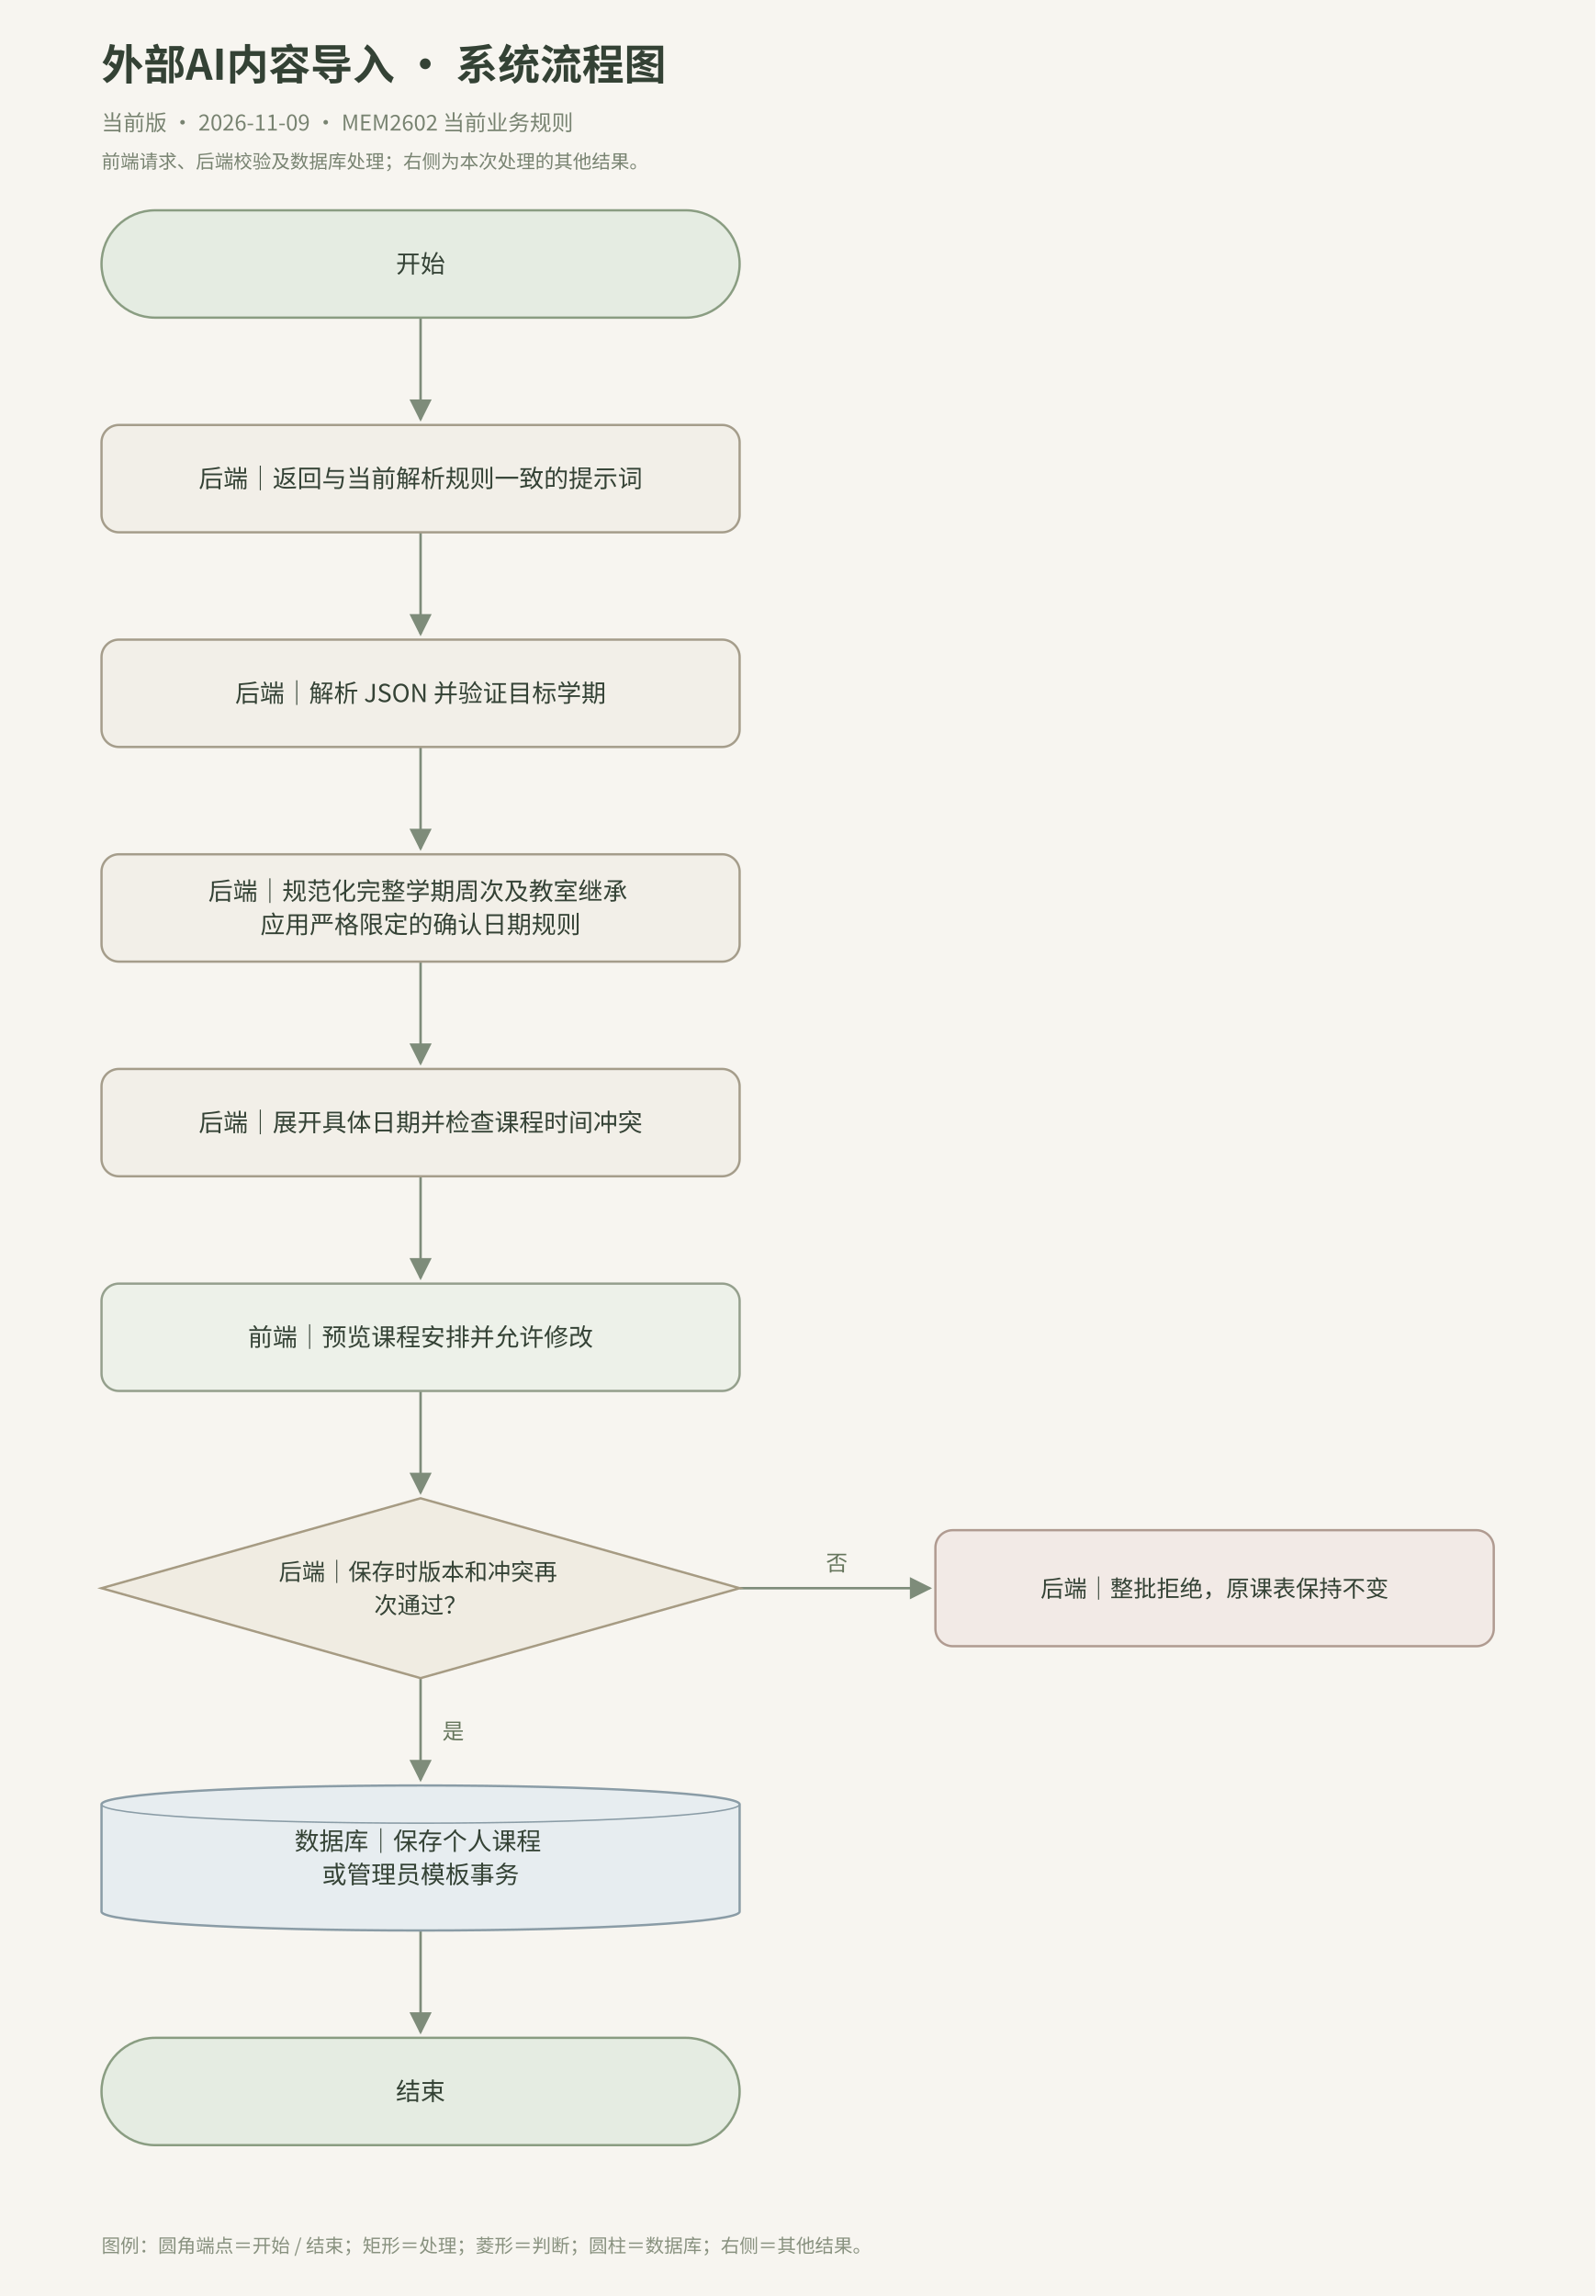
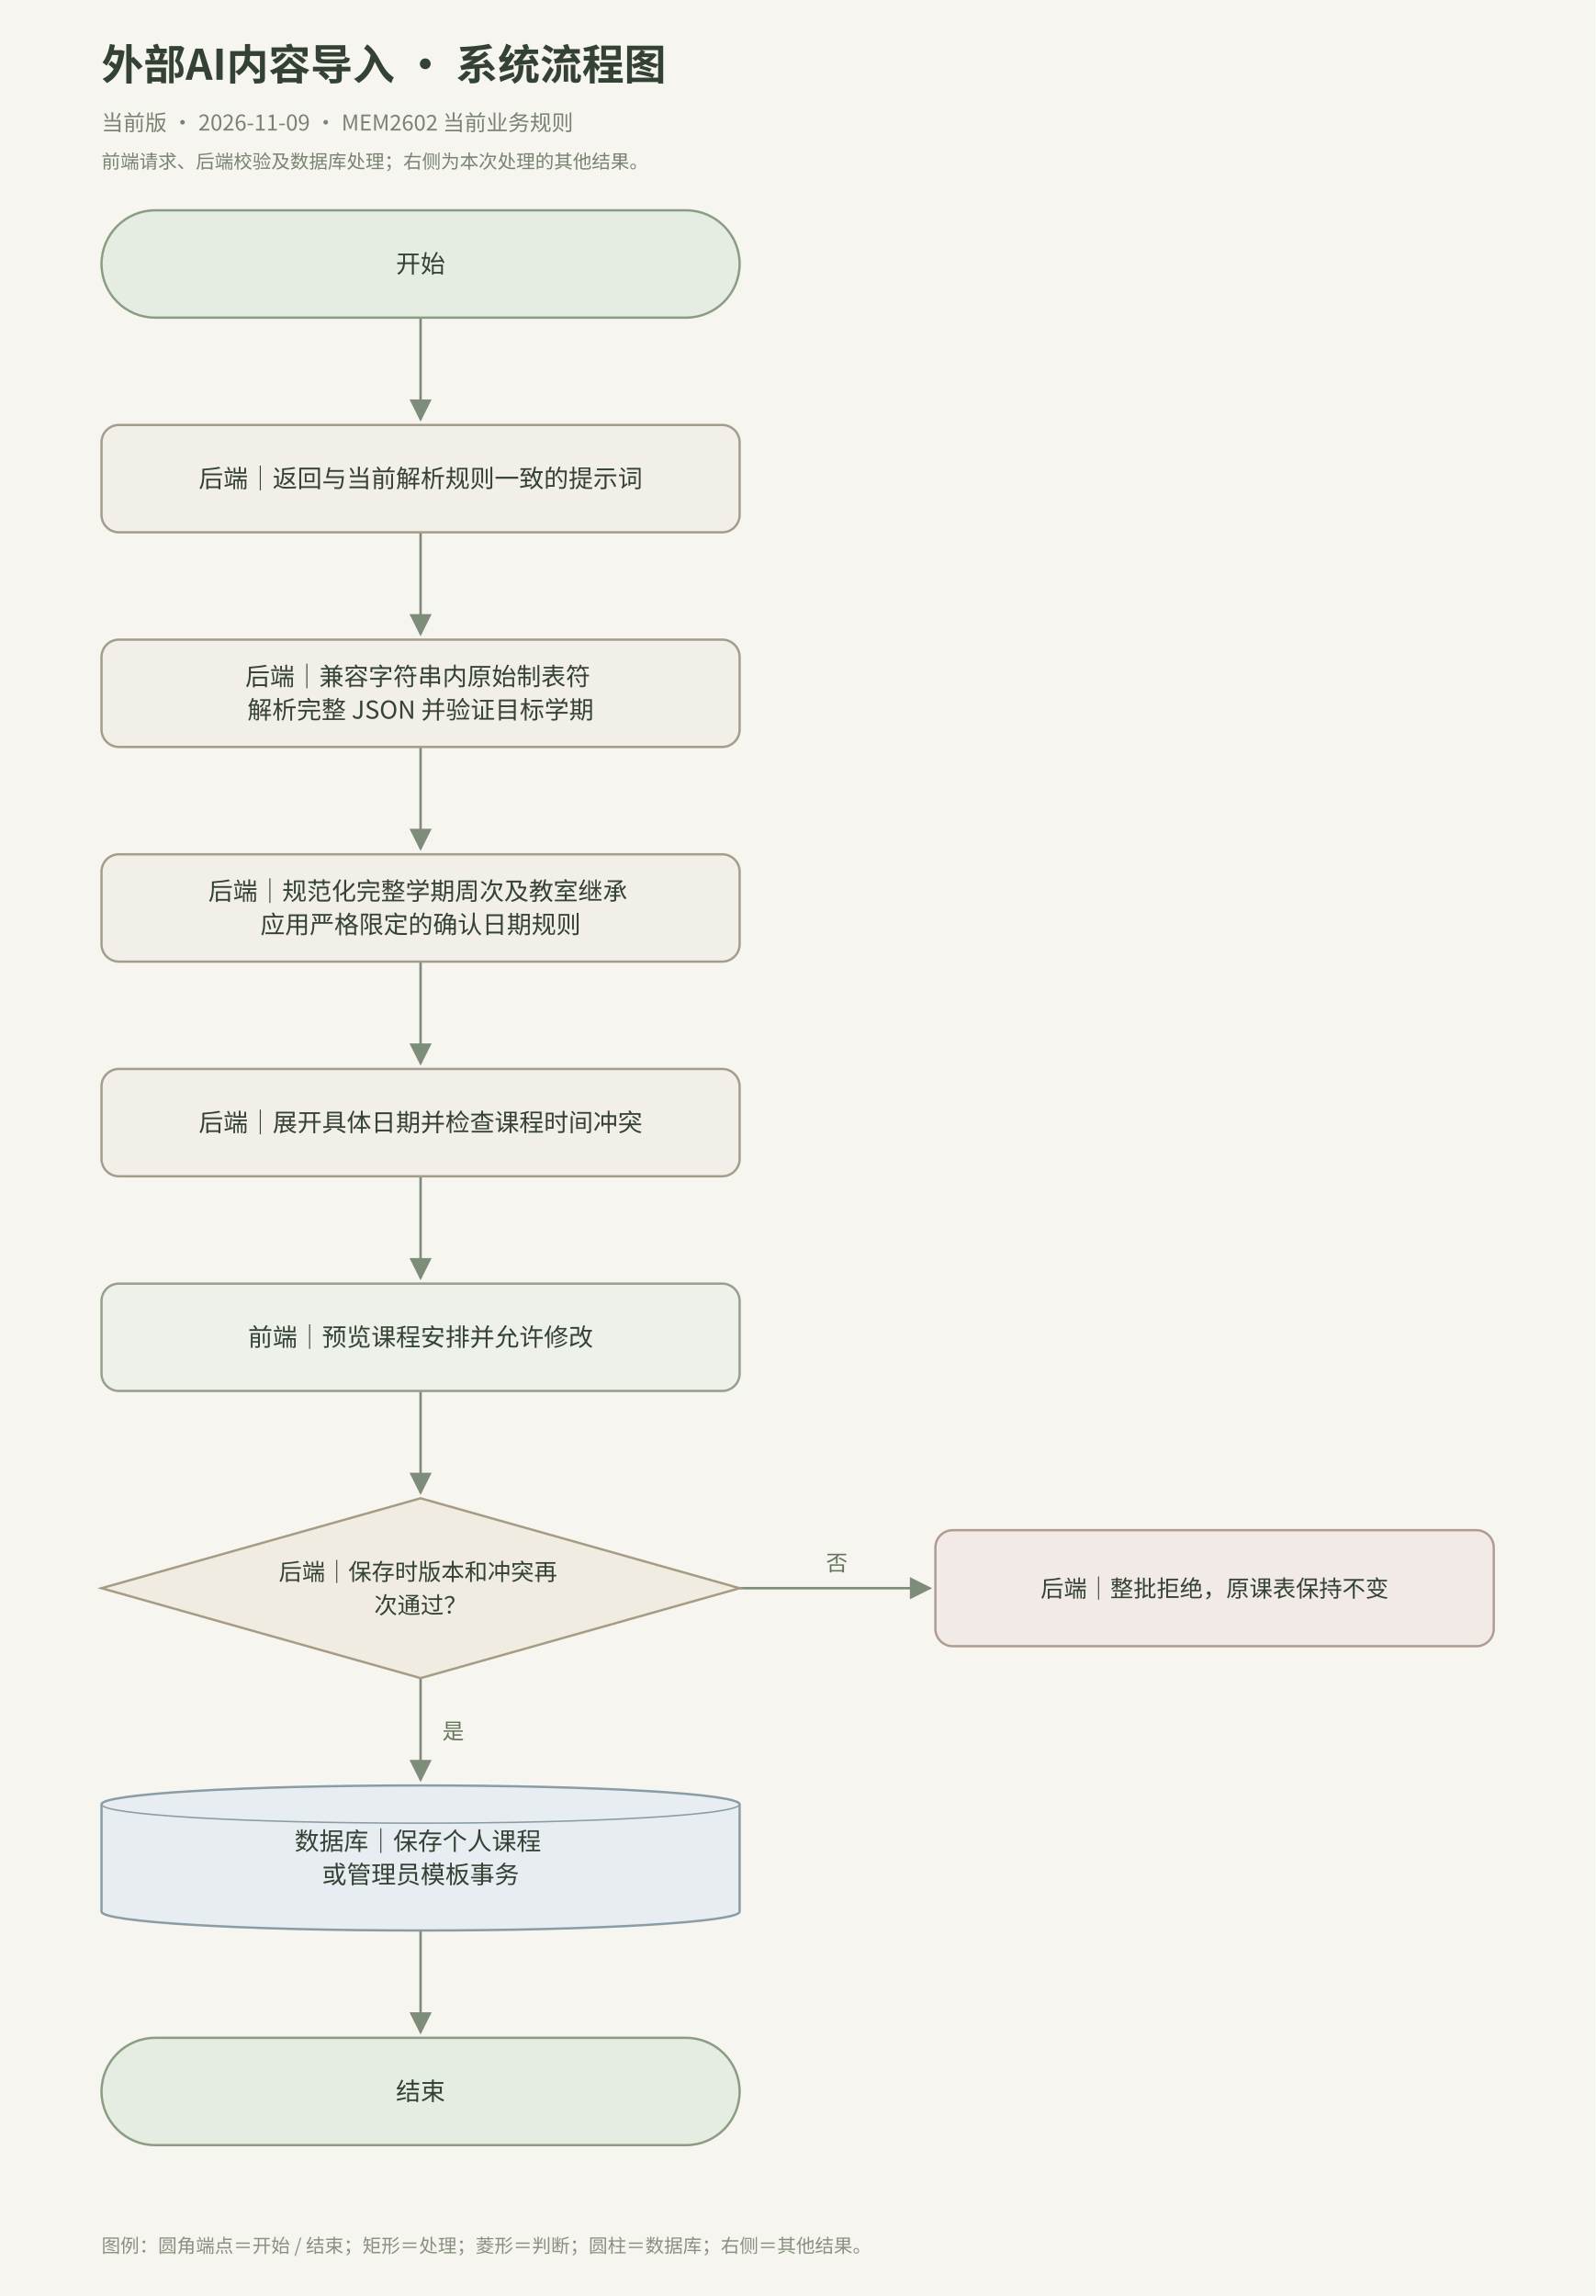
<svg xmlns="http://www.w3.org/2000/svg" width="1100" height="1583" viewBox="0 0 1100 1583" role="img" aria-labelledby="title desc">
  <defs>
    <marker id="arrow" markerWidth="9" markerHeight="9" refX="8" refY="4.5" orient="auto" markerUnits="strokeWidth">
      <path d="M0 0 L9 4.5 L0 9 Z" fill="#7E8C7A" />
    </marker>
  </defs>
  <rect width="1100" height="1583" fill="#F7F5F0" />
  <g font-family="'Microsoft YaHei','PingFang SC','Noto Sans CJK SC',sans-serif" fill="#344235">
    <text x="70" y="55" font-size="29" font-weight="700">外部AI内容导入 · 系统流程图</text>
    <text x="70" y="90" font-size="15" fill="#788371">当前版 · 2026-11-09 · MEM2602 当前业务规则</text>
    <text x="70" y="116" font-size="13" fill="#788371">前端请求、后端校验及数据库处理；右侧为本次处理的其他结果。</text>
    <path d="M290.0 219 L290.0 289" stroke="#7E8C7A" stroke-width="1.7" fill="none" marker-end="url(#arrow)" />
    <path d="M290.0 367 L290.0 437" stroke="#7E8C7A" stroke-width="1.7" fill="none" marker-end="url(#arrow)" />
    <path d="M290.0 515 L290.0 585" stroke="#7E8C7A" stroke-width="1.7" fill="none" marker-end="url(#arrow)" />
    <path d="M290.0 663 L290.0 733" stroke="#7E8C7A" stroke-width="1.7" fill="none" marker-end="url(#arrow)" />
    <path d="M290.0 811 L290.0 881" stroke="#7E8C7A" stroke-width="1.7" fill="none" marker-end="url(#arrow)" />
    <path d="M290.0 959 L290.0 1029" stroke="#7E8C7A" stroke-width="1.7" fill="none" marker-end="url(#arrow)" />
    <path d="M510 1095.0 L641 1095.0" stroke="#7E8C7A" stroke-width="1.7" fill="none" marker-end="url(#arrow)" />
    <text x="569.5" y="1083.0" font-size="15" fill="#66765D">否</text>
    <path d="M290.0 1157 L290.0 1227" stroke="#7E8C7A" stroke-width="1.7" fill="none" marker-end="url(#arrow)" />
    <text x="305.0" y="1199.0" font-size="15" fill="#66765D">是</text>
    <path d="M290.0 1331 L290.0 1401" stroke="#7E8C7A" stroke-width="1.7" fill="none" marker-end="url(#arrow)" />
    <rect x="70" y="145" width="440" height="74" rx="37.0" fill="#E5ECE2" stroke="#8A9D82" stroke-width="1.6" />
    <text text-anchor="middle" font-size="17">
      <tspan x="290.0" y="188.0">开始</tspan>
    </text>
    <rect x="70" y="293" width="440" height="74" rx="12" fill="#F2EFE8" stroke="#A59D8B" stroke-width="1.6" />
    <text text-anchor="middle" font-size="17">
      <tspan x="290.0" y="336.0">后端｜返回与当前解析规则一致的提示词</tspan>
    </text>
    <rect x="70" y="441" width="440" height="74" rx="12" fill="#F2EFE8" stroke="#A59D8B" stroke-width="1.6" />
    <text text-anchor="middle" font-size="17">
-       <tspan x="290.0" y="484.0">后端｜解析 JSON 并验证目标学期</tspan>
+       <tspan x="290.0" y="472.5">后端｜兼容字符串内原始制表符</tspan>
+       <tspan x="290.0" y="495.5">解析完整 JSON 并验证目标学期</tspan>
    </text>
    <rect x="70" y="589" width="440" height="74" rx="12" fill="#F2EFE8" stroke="#A59D8B" stroke-width="1.6" />
    <text text-anchor="middle" font-size="17">
      <tspan x="290.0" y="620.5">后端｜规范化完整学期周次及教室继承</tspan>
      <tspan x="290.0" y="643.5">应用严格限定的确认日期规则</tspan>
    </text>
    <rect x="70" y="737" width="440" height="74" rx="12" fill="#F2EFE8" stroke="#A59D8B" stroke-width="1.6" />
    <text text-anchor="middle" font-size="17">
      <tspan x="290.0" y="780.0">后端｜展开具体日期并检查课程时间冲突</tspan>
    </text>
    <rect x="70" y="885" width="440" height="74" rx="12" fill="#EDF1E9" stroke="#95A08D" stroke-width="1.6" />
    <text text-anchor="middle" font-size="17">
      <tspan x="290.0" y="928.0">前端｜预览课程安排并允许修改</tspan>
    </text>
    <polygon points="290.0,1033 510,1095.0 290.0,1157 70,1095.0" fill="#F0ECE2" stroke="#A69B83" stroke-width="1.6" />
    <text text-anchor="middle" font-size="16">
      <tspan x="290.0" y="1089.5">后端｜保存时版本和冲突再</tspan>
      <tspan x="290.0" y="1112.5">次通过？</tspan>
    </text>
    <rect x="645" y="1055.0" width="385" height="80" rx="12" fill="#F2EAE6" stroke="#B09B91" stroke-width="1.6" />
    <text text-anchor="middle" font-size="16">
      <tspan x="837.5" y="1101.0">后端｜整批拒绝，原课表保持不变</tspan>
    </text>
    <path d="M70 1244 A220.0 13 0 0 1 510 1244 L510 1318 A220.0 13 0 0 1 70 1318 Z" fill="#E7EDF0" stroke="#8A9CA6" stroke-width="1.6" />
    <path d="M70 1244 A220.0 13 0 0 0 510 1244" stroke="#8A9CA6" fill="none" />
    <text text-anchor="middle" font-size="17">
      <tspan x="290.0" y="1275.5">数据库｜保存个人课程</tspan>
      <tspan x="290.0" y="1298.5">或管理员模板事务</tspan>
    </text>
    <rect x="70" y="1405" width="440" height="74" rx="37.0" fill="#E5ECE2" stroke="#8A9D82" stroke-width="1.6" />
    <text text-anchor="middle" font-size="17">
      <tspan x="290.0" y="1448.0">结束</tspan>
    </text>
    <text x="70" y="1553" font-size="13" fill="#88917F">图例：圆角端点＝开始 / 结束；矩形＝处理；菱形＝判断；圆柱＝数据库；右侧＝其他结果。</text>
  </g>
</svg>
